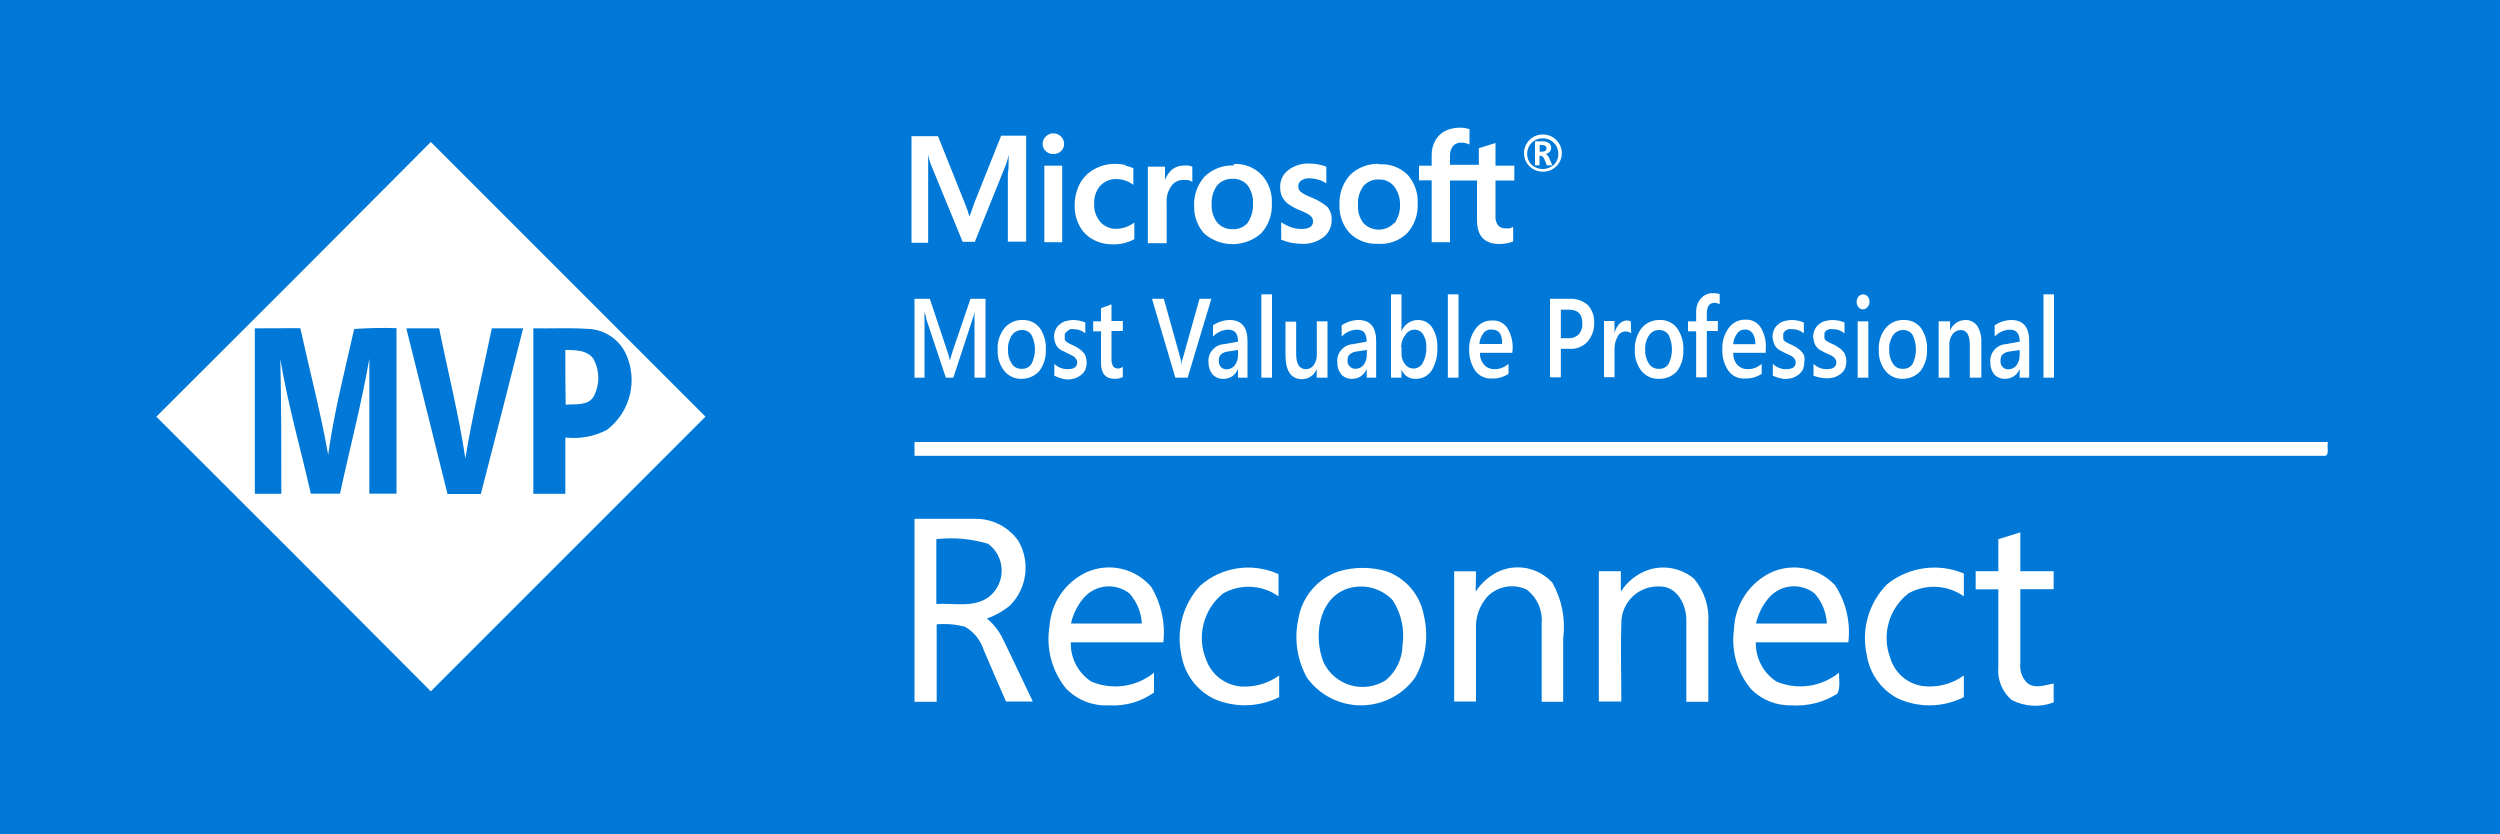
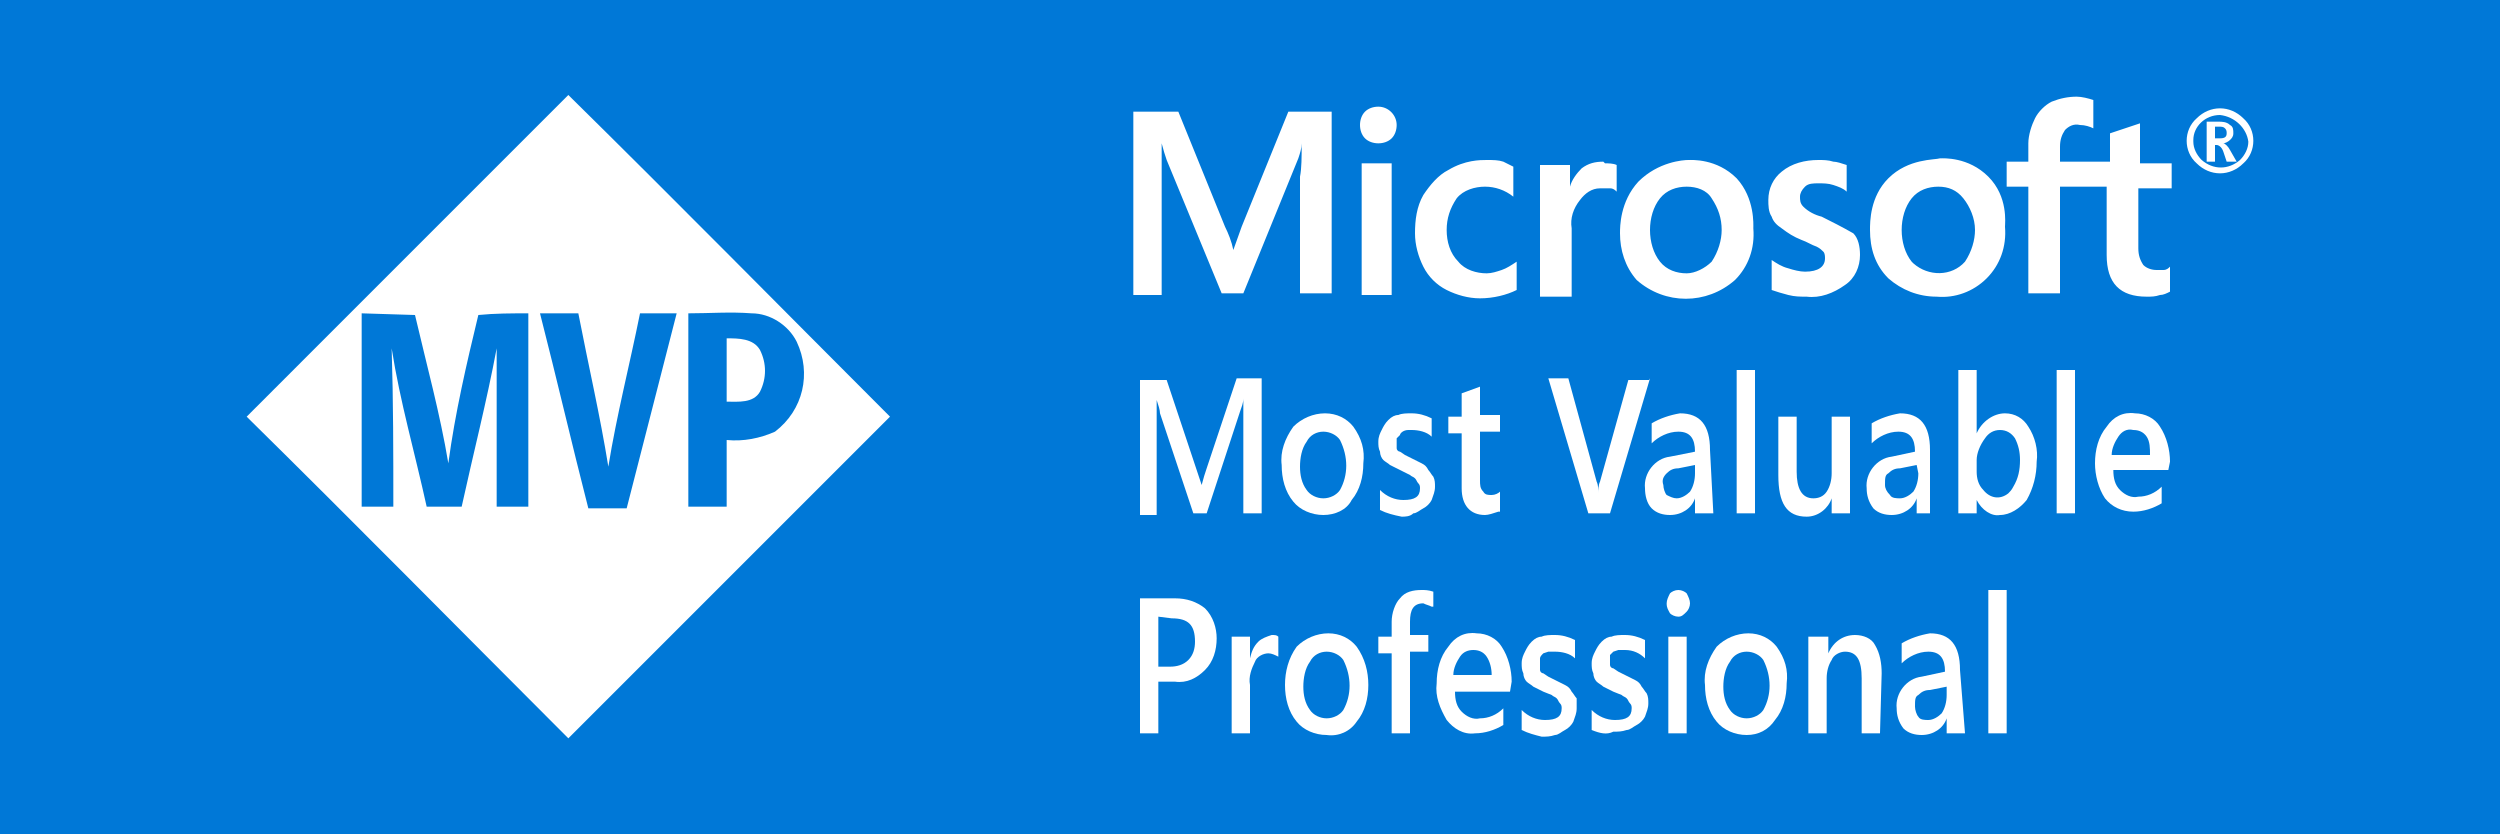
- <svg xmlns="http://www.w3.org/2000/svg" id="Layer_1" data-name="Layer 1" viewBox="0 0 150 50">
-   <defs>
-     <style>.cls-1{fill:#0078d7;}.cls-2{fill:#fff;}</style>
-   </defs>
-   <rect class="cls-1" x="-1.95" y="-0.52" width="153.9" height="51.05" />
-   <path class="cls-2" d="M9.38,25q8.25-8.22,16.47-16.48Q34.09,16.77,42.33,25L25.85,41.48Q17.63,33.22,9.38,25Zm5.91-5.3q0,5,0,9.93h1.59c0-2.7,0-5.4-.06-8.09.45,2.73,1.22,5.39,1.83,8.08h1.75c.58-2.7,1.29-5.38,1.76-8.1,0,2.7,0,5.4,0,8.1h1.63c0-3.31,0-6.62,0-9.93a23.93,23.93,0,0,0-2.54.05c-.56,2.5-1.21,5-1.56,7.55-.45-2.56-1.12-5.07-1.67-7.6Zm9.09,0q1.25,5,2.47,9.94c.68,0,1.35,0,2,0q1.29-5,2.54-9.94H29.51c-.54,2.6-1.16,5.18-1.59,7.81-.39-2.63-1.05-5.21-1.57-7.81Zm7.62,0v9.93h1.92V26.25a4.29,4.29,0,0,0,2.5-.46,3.76,3.76,0,0,0,1.1-4.63,2.62,2.62,0,0,0-2.32-1.43C34.14,19.66,33.07,19.72,32,19.7Z" />
-   <path class="cls-2" d="M33.92,21c.61,0,1.37,0,1.72.59a2.4,2.4,0,0,1,0,2.17c-.34.61-1.12.47-1.7.52C33.92,23.17,33.92,22.07,33.92,21Z" />
-   <path class="cls-2" d="M54.87,26.52h84.81c-.1.25.15.89-.27.83H54.87Z" />
-   <path class="cls-2" d="M54.87,31.13c1.21,0,2.41,0,3.62,0a3.11,3.11,0,0,1,2.63,1.35,3.22,3.22,0,0,1-.49,3.82,4.37,4.37,0,0,1-1.42.81,3.56,3.56,0,0,1,.95,1.2c.62,1.26,1.2,2.53,1.81,3.78H60.36C59.9,41.05,59.45,40,59,38.94a2.46,2.46,0,0,0-1.11-1.34,5.05,5.05,0,0,0-1.69-.14q0,2.32,0,4.65H54.87Zm1.31,1.22v3.89c1.06-.07,2.26.25,3.17-.44a2,2,0,0,0-.06-3.17A7.73,7.73,0,0,0,56.18,32.35Z" />
-   <path class="cls-2" d="M119.9,32.35l1.32-.41c0,.77,0,1.55,0,2.33h2v1.08h-2c0,1.49,0,3,0,4.47a1.39,1.39,0,0,0,.45,1.19c.47.32,1,.1,1.55,0,0,.38,0,.75,0,1.13A3.06,3.06,0,0,1,120.7,42a2.34,2.34,0,0,1-.8-2c0-1.55,0-3.09,0-4.64h-1.36V34.27h1.36Z" />
-   <path class="cls-2" d="M65.2,34.33a3.32,3.32,0,0,1,3.87.88,5.28,5.28,0,0,1,.73,3.33H64.25a2.71,2.71,0,0,0,1.22,2.35,3.68,3.68,0,0,0,3.77-.53c0,.4,0,.79,0,1.19a4.16,4.16,0,0,1-2.68.77,3.34,3.34,0,0,1-2.59-1,4.71,4.71,0,0,1-1-3.74A3.87,3.87,0,0,1,65.2,34.33Zm-.07,1.43a3.43,3.43,0,0,0-.87,1.65c1.41,0,2.83,0,4.25,0a2.92,2.92,0,0,0-.75-1.81A2,2,0,0,0,65.13,35.76Z" />
-   <path class="cls-2" d="M72,35.15a4.36,4.36,0,0,1,4.71-.7v1.33a3.1,3.1,0,0,0-3.33-.17,3.43,3.43,0,0,0-1,4,2.43,2.43,0,0,0,2.08,1.58,3.56,3.56,0,0,0,2.29-.66c0,.43,0,.87,0,1.3a4.63,4.63,0,0,1-3.87.12,3.56,3.56,0,0,1-2-2.68A4.65,4.65,0,0,1,72,35.15Z" />
-   <path class="cls-2" d="M80.33,34.28a5.06,5.06,0,0,1,2.86,0,3.45,3.45,0,0,1,2.24,2.64,5.13,5.13,0,0,1-.54,3.76,4,4,0,0,1-6.46,0,5,5,0,0,1-.53-3.53A3.62,3.62,0,0,1,80.33,34.28Zm.35,1.1c-1.62.7-1.85,2.88-1.27,4.35a2.59,2.59,0,0,0,3.74,1.08,2.76,2.76,0,0,0,1-2.11A3.86,3.86,0,0,0,83.55,36,2.62,2.62,0,0,0,80.68,35.38Z" />
-   <path class="cls-2" d="M88.54,35.5A3.35,3.35,0,0,1,90,34.25a2.81,2.81,0,0,1,3.14.71,5.35,5.35,0,0,1,.65,3.34c0,1.27,0,2.54,0,3.81H92.5c0-1.58,0-3.16,0-4.73a2.29,2.29,0,0,0-.89-2,2.06,2.06,0,0,0-2.38.43,2.71,2.71,0,0,0-.67,1.91c0,1.45,0,2.91,0,4.37H87.25c0-2.6,0-5.21,0-7.81.43,0,.87,0,1.31,0Z" />
-   <path class="cls-2" d="M98.88,34.2a2.88,2.88,0,0,1,2.77.53,3.74,3.74,0,0,1,.85,2.64c0,1.58,0,3.16,0,4.74h-1.32c0-1.64,0-3.28,0-4.92,0-.91-.55-2-1.58-2a2.19,2.19,0,0,0-2.32,2.16c-.05,1.58,0,3.16,0,4.74H95.93V34.27h1.32l0,1.23A3.18,3.18,0,0,1,98.88,34.2Z" />
-   <path class="cls-2" d="M106.32,34.32a3.37,3.37,0,0,1,3.78.79,5.14,5.14,0,0,1,.8,3.43h-5.55a2.74,2.74,0,0,0,1.23,2.35,3.68,3.68,0,0,0,3.76-.53c0,.41.09.89-.1,1.26a4.57,4.57,0,0,1-2.77.7,3.25,3.25,0,0,1-2.43-1,4.59,4.59,0,0,1-1-3.56A3.93,3.93,0,0,1,106.32,34.32Zm-.09,1.44a3.52,3.52,0,0,0-.87,1.65c1.42,0,2.83,0,4.25,0a2.91,2.91,0,0,0-.74-1.81A2,2,0,0,0,106.23,35.76Z" />
-   <path class="cls-2" d="M113.23,35.05a4.54,4.54,0,0,1,4.6-.64c0,.46,0,.91,0,1.37a3.12,3.12,0,0,0-3.32-.18,3.39,3.39,0,0,0-1.09,3.89,2.39,2.39,0,0,0,1.91,1.67,3.49,3.49,0,0,0,2.5-.63c0,.43,0,.87,0,1.3a4.58,4.58,0,0,1-4,.06A3.58,3.58,0,0,1,112,39.27,4.61,4.61,0,0,1,113.23,35.05Z" />
-   <path class="cls-2" d="M92.57,10.3a1.13,1.13,0,0,1-.8-.32,1.11,1.11,0,0,1,0-1.58,1.09,1.09,0,0,1,.8-.33,1.12,1.12,0,0,1,.81.33,1.11,1.11,0,0,1,0,1.58A1.15,1.15,0,0,1,92.57,10.3Zm0-2a.92.92,0,0,0-.94.93.9.9,0,0,0,.27.66,1,1,0,0,0,1.33,0,.9.9,0,0,0,.27-.66.92.92,0,0,0-.93-.93Zm.57,1.62h-.33l-.13-.33c-.07-.16-.15-.24-.23-.24h-.08v.57h-.27V8.48h.42a.69.69,0,0,1,.41.1.34.34,0,0,1,.14.28.37.37,0,0,1-.09.25.46.46,0,0,1-.26.13h0c.08,0,.16.1.24.26ZM92.38,8.7v.4h.15c.17,0,.26-.07.26-.2a.16.16,0,0,0-.07-.15.42.42,0,0,0-.22-.05Z" />
-   <path class="cls-2" d="M59.13,22.66h-.66V19.6c0-.25,0-.57,0-.92h0a2.09,2.09,0,0,1-.11.45L57.2,22.66h-.45l-1.17-3.51c0-.12-.07-.27-.11-.47h0c0,.18,0,.5,0,.92v3.06h-.6V17.93h.92l1.05,3.15a3.6,3.6,0,0,1,.15.54h0c.08-.24.13-.43.17-.56l1.07-3.13h.9v4.73Z" />
-   <path class="cls-2" d="M61.31,22.73a1.29,1.29,0,0,1-1.05-.47,1.87,1.87,0,0,1-.4-1.26,1.91,1.91,0,0,1,.42-1.33,1.36,1.36,0,0,1,1.1-.47,1.23,1.23,0,0,1,1,.47,2.07,2.07,0,0,1,.37,1.3,2,2,0,0,1-.39,1.29A1.43,1.43,0,0,1,61.31,22.73Zm0-2.93a.73.73,0,0,0-.6.32,1.45,1.45,0,0,0-.23.87,1.42,1.42,0,0,0,.23.84.67.67,0,0,0,.6.3.64.64,0,0,0,.58-.3,1.89,1.89,0,0,0,0-1.73A.64.64,0,0,0,61.33,19.8Z" />
-   <path class="cls-2" d="M63.26,22.54v-.71a1.1,1.1,0,0,0,.79.32c.39,0,.58-.13.58-.41a.27.27,0,0,0-.06-.19.45.45,0,0,0-.13-.15,1,1,0,0,0-.2-.11L64,21.17,63.65,21a.85.85,0,0,1-.22-.2.68.68,0,0,1-.13-.27,1.39,1.39,0,0,1-.06-.33,1,1,0,0,1,.1-.43.74.74,0,0,1,.26-.32.82.82,0,0,1,.37-.19,1.67,1.67,0,0,1,.44-.06,1.88,1.88,0,0,1,.71.15V20a1.06,1.06,0,0,0-.7-.25.85.85,0,0,0-.22,0L64,19.9a.36.36,0,0,0-.11.13.47.47,0,0,0,0,.17.48.48,0,0,0,0,.18.25.25,0,0,0,.11.14l.19.11.24.11a1.69,1.69,0,0,1,.32.19.83.83,0,0,1,.24.21.53.53,0,0,1,.15.26.91.91,0,0,1,.06.35,1.34,1.34,0,0,1-.09.46,1,1,0,0,1-.27.31,1.3,1.3,0,0,1-.37.19,1.74,1.74,0,0,1-.45.06A2.15,2.15,0,0,1,63.26,22.54Z" />
-   <path class="cls-2" d="M67.37,22.62a1,1,0,0,1-.49.11c-.54,0-.82-.32-.82-.94V19.88h-.47v-.6h.47v-.79l.63-.23v1h.68v.6h-.68v1.69a.78.78,0,0,0,.1.43.34.34,0,0,0,.3.13.39.39,0,0,0,.28-.11Z" />
-   <path class="cls-2" d="M72.68,17.93l-1.42,4.73h-.74l-1.4-4.73h.71l1,3.58a3,3,0,0,1,.07.4h0c0-.14,0-.27.07-.42l1-3.56Z" />
-   <path class="cls-2" d="M74.9,22.66h-.62v-.53h0a.91.91,0,0,1-.86.6.84.84,0,0,1-.66-.26,1.1,1.1,0,0,1-.25-.72,1,1,0,0,1,.92-1.1l.85-.15c0-.49-.19-.72-.58-.72a1.27,1.27,0,0,0-.92.42v-.68a1.82,1.82,0,0,1,1-.32c.71,0,1.07.42,1.07,1.26v2.2ZM74.28,21l-.6.09a.77.77,0,0,0-.42.17.49.49,0,0,0-.13.41.5.5,0,0,0,.13.36.48.48,0,0,0,.34.13.62.62,0,0,0,.49-.24,1,1,0,0,0,.19-.62Z" />
-   <path class="cls-2" d="M76.32,22.66h-.64v-5h.64Z" />
-   <path class="cls-2" d="M79.64,22.66H79v-.53h0a.92.92,0,0,1-.87.62c-.67,0-1-.49-1-1.45v-2h.64v1.93c0,.6.19.92.58.92a.55.55,0,0,0,.47-.24,1.07,1.07,0,0,0,.19-.66V19.28h.64v3.38Z" />
-   <path class="cls-2" d="M82.65,22.66H82v-.53h0a.91.91,0,0,1-.86.6.84.84,0,0,1-.66-.26,1.09,1.09,0,0,1-.24-.72,1,1,0,0,1,.92-1.1L82,20.5c0-.49-.19-.72-.58-.72a1.27,1.27,0,0,0-.92.42v-.68a1.82,1.82,0,0,1,1-.32c.71,0,1.07.42,1.07,1.26v2.2ZM82,21l-.6.09a.71.71,0,0,0-.41.17c-.1.07-.14.2-.14.41A.47.47,0,0,0,81,22a.44.44,0,0,0,.33.13.62.62,0,0,0,.49-.24,1,1,0,0,0,.19-.62V21Z" />
-   <path class="cls-2" d="M84.09,22.17h0l0,.49h-.63v-5h.63v2.22h0a1.06,1.06,0,0,1,1-.68,1,1,0,0,1,.84.45,2.12,2.12,0,0,1,.31,1.22,2.46,2.46,0,0,1-.34,1.36,1.1,1.1,0,0,1-.94.5A.86.86,0,0,1,84.09,22.17Zm0-1.35v.41a1,1,0,0,0,.21.62.63.63,0,0,0,1.07-.08,1.79,1.79,0,0,0,.21-.92,1.34,1.34,0,0,0-.19-.78.6.6,0,0,0-.51-.29.64.64,0,0,0-.54.29A1.17,1.17,0,0,0,84.07,20.82Z" />
-   <path class="cls-2" d="M87.51,22.66h-.64v-5h.64Z" />
-   <path class="cls-2" d="M90.74,21.17H88.8a1,1,0,0,0,.25.72.82.82,0,0,0,.64.26,1.23,1.23,0,0,0,.82-.32v.6a1.7,1.7,0,0,1-1,.28,1.14,1.14,0,0,1-1-.47A2.2,2.2,0,0,1,88.15,21a2,2,0,0,1,.39-1.28,1.16,1.16,0,0,1,1-.49,1,1,0,0,1,.9.45,2.23,2.23,0,0,1,.32,1.24Zm-.62-.54A1.06,1.06,0,0,0,90,20a.52.52,0,0,0-.45-.22A.55.55,0,0,0,89,20a1.23,1.23,0,0,0-.24.64h1.33Z" />
-   <path class="cls-2" d="M93.65,20.93v1.71H93V17.93h1.2a1.53,1.53,0,0,1,1.07.37,1.48,1.48,0,0,1,.38,1.07,1.64,1.64,0,0,1-.4,1.13,1.33,1.33,0,0,1-1.07.43Zm0-2.37v1.73h.43a.84.84,0,0,0,.64-.22.91.91,0,0,0,.22-.66c0-.56-.26-.83-.81-.83h-.48Z" />
-   <path class="cls-2" d="M97.87,20a.45.45,0,0,0-.34-.11.51.51,0,0,0-.47.3,1.53,1.53,0,0,0-.19.82v1.62h-.63V19.26h.63V20h0a1.18,1.18,0,0,1,.28-.56.67.67,0,0,1,.44-.21.48.48,0,0,1,.26.06Z" />
-   <path class="cls-2" d="M99.54,22.73a1.29,1.29,0,0,1-1.05-.47,1.92,1.92,0,0,1-.4-1.26,2,2,0,0,1,.42-1.33,1.37,1.37,0,0,1,1.1-.47,1.23,1.23,0,0,1,1,.47A2.07,2.07,0,0,1,101,21a2,2,0,0,1-.39,1.29A1.43,1.43,0,0,1,99.54,22.73Zm0-2.93a.73.73,0,0,0-.6.32,1.45,1.45,0,0,0-.23.87,1.42,1.42,0,0,0,.23.84.67.67,0,0,0,.6.3.64.64,0,0,0,.58-.3,2,2,0,0,0,0-1.73A.67.67,0,0,0,99.58,19.8Z" />
-   <path class="cls-2" d="M103.18,18.26a.62.62,0,0,0-.3-.09c-.32,0-.47.21-.47.64v.45h.66v.6h-.66v2.78h-.64V19.88h-.49v-.6h.49v-.55a1.17,1.17,0,0,1,.3-.84.92.92,0,0,1,.73-.3,1.3,1.3,0,0,1,.38.05Z" />
-   <path class="cls-2" d="M105.94,21.17H104a1,1,0,0,0,.24.72.84.84,0,0,0,.64.26,1.23,1.23,0,0,0,.82-.32v.6a1.7,1.7,0,0,1-1,.28,1.11,1.11,0,0,1-1-.47,2.13,2.13,0,0,1-.36-1.29,2,2,0,0,1,.39-1.28,1.18,1.18,0,0,1,1-.49,1,1,0,0,1,.9.45,2.15,2.15,0,0,1,.32,1.24Zm-.62-.54a1.06,1.06,0,0,0-.17-.64.52.52,0,0,0-.45-.22.55.55,0,0,0-.47.24,1.23,1.23,0,0,0-.24.64h1.33Z" />
-   <path class="cls-2" d="M106.37,22.54v-.71a1.1,1.1,0,0,0,.79.32c.39,0,.58-.13.58-.41a.27.27,0,0,0-.06-.19.45.45,0,0,0-.13-.15,1,1,0,0,0-.2-.11l-.27-.12-.32-.17a.85.85,0,0,1-.22-.2.68.68,0,0,1-.13-.27,1.39,1.39,0,0,1-.06-.33,1,1,0,0,1,.1-.43.74.74,0,0,1,.26-.32.82.82,0,0,1,.37-.19,1.67,1.67,0,0,1,.44-.06,1.88,1.88,0,0,1,.71.15V20a1.06,1.06,0,0,0-.7-.25.85.85,0,0,0-.22,0l-.17.08A.5.5,0,0,0,107,20a.47.47,0,0,0,0,.17.48.48,0,0,0,0,.18.25.25,0,0,0,.11.14l.19.11.24.11a1.69,1.69,0,0,1,.32.19.83.83,0,0,1,.24.21.63.63,0,0,1,.16.26,1.18,1.18,0,0,1,0,.35,1.34,1.34,0,0,1-.09.46,1,1,0,0,1-.27.31,1.3,1.3,0,0,1-.37.19,1.74,1.74,0,0,1-.45.06A2.15,2.15,0,0,1,106.37,22.54Z" />
-   <path class="cls-2" d="M108.81,22.54v-.71a1.1,1.1,0,0,0,.79.32c.39,0,.58-.13.58-.41a.27.27,0,0,0-.06-.19.45.45,0,0,0-.13-.15,1,1,0,0,0-.2-.11l-.27-.12L109.2,21a.85.85,0,0,1-.22-.2.68.68,0,0,1-.13-.27,1.39,1.39,0,0,1-.06-.33,1,1,0,0,1,.1-.43.74.74,0,0,1,.26-.32.82.82,0,0,1,.37-.19,1.67,1.67,0,0,1,.44-.06,1.88,1.88,0,0,1,.71.15V20a1.06,1.06,0,0,0-.7-.25.85.85,0,0,0-.22,0l-.17.08a.5.5,0,0,0-.11.13.47.47,0,0,0,0,.17.48.48,0,0,0,0,.18.25.25,0,0,0,.11.14l.19.11.24.11a1.69,1.69,0,0,1,.32.19.83.83,0,0,1,.24.21.53.53,0,0,1,.15.26.91.91,0,0,1,.06.35,1.34,1.34,0,0,1-.09.46,1,1,0,0,1-.27.31,1.3,1.3,0,0,1-.37.19,1.74,1.74,0,0,1-.45.06A2.33,2.33,0,0,1,108.81,22.54Z" />
-   <path class="cls-2" d="M111.78,18.56a.3.3,0,0,1-.27-.13.44.44,0,0,1-.11-.32.52.52,0,0,1,.11-.32.43.43,0,0,1,.27-.13.35.35,0,0,1,.28.13.48.48,0,0,1,.11.32.42.42,0,0,1-.11.3A.34.34,0,0,1,111.78,18.56Zm.32,4.1h-.64V19.28h.64Z" />
-   <path class="cls-2" d="M114.18,22.73a1.29,1.29,0,0,1-1.05-.47,1.87,1.87,0,0,1-.4-1.26,1.91,1.91,0,0,1,.42-1.33,1.36,1.36,0,0,1,1.1-.47,1.23,1.23,0,0,1,1,.47,2.07,2.07,0,0,1,.37,1.3,2,2,0,0,1-.39,1.29A1.43,1.43,0,0,1,114.18,22.73Zm0-2.93a.73.73,0,0,0-.6.32,1.45,1.45,0,0,0-.23.87,1.42,1.42,0,0,0,.23.84.67.67,0,0,0,.6.3.64.64,0,0,0,.58-.3,2,2,0,0,0,0-1.73A.67.67,0,0,0,114.22,19.8Z" />
-   <path class="cls-2" d="M118.83,22.66h-.64V20.74c0-.64-.18-.94-.56-.94a.63.63,0,0,0-.49.27,1,1,0,0,0-.18.65v1.94h-.64V19.28H117v.56h0a1,1,0,0,1,.92-.64.84.84,0,0,1,.72.36,1.77,1.77,0,0,1,.24,1v2.07Z" />
-   <path class="cls-2" d="M121.8,22.66h-.62v-.53h0a.91.91,0,0,1-.86.6.85.85,0,0,1-.66-.26,1.09,1.09,0,0,1-.24-.72,1,1,0,0,1,.92-1.1l.84-.15c0-.49-.19-.72-.58-.72a1.27,1.27,0,0,0-.92.42v-.68a1.82,1.82,0,0,1,1-.32c.71,0,1.07.42,1.07,1.26v2.2ZM121.18,21l-.6.09a.71.71,0,0,0-.41.17c-.1.07-.14.2-.14.41a.47.47,0,0,0,.14.36.44.44,0,0,0,.33.13.62.62,0,0,0,.49-.24,1,1,0,0,0,.19-.62V21Z" />
-   <path class="cls-2" d="M123.24,22.66h-.63v-5h.63Z" />
-   <path class="cls-2" d="M58.47,12.15l-.3.85h0a6.52,6.52,0,0,0-.29-.83l-1.6-4H54.69v6.4h1v-4c0-.25,0-.53,0-.88,0-.17,0-.3,0-.4h0a4.29,4.29,0,0,0,.15.55l1.92,4.67h.73l1.9-4.72a4.37,4.37,0,0,0,.13-.5h0c0,.47,0,.89-.05,1.15v4.06h1.1V8.14h-1.5Zm4.19-2.21h1.07v4.59H62.66ZM63.2,8a.62.62,0,0,0-.45.19.55.55,0,0,0-.19.44.56.56,0,0,0,.19.44.6.6,0,0,0,.45.17.65.65,0,0,0,.46-.17.6.6,0,0,0,.19-.44A.65.65,0,0,0,63.2,8m4.35,1.9a3.16,3.16,0,0,0-.6-.07,2.55,2.55,0,0,0-1.31.33,2.14,2.14,0,0,0-.86.88,2.81,2.81,0,0,0-.3,1.33,2.48,2.48,0,0,0,.29,1.18,1.94,1.94,0,0,0,.81.82,2.4,2.4,0,0,0,1.18.29,2.55,2.55,0,0,0,1.3-.31h0v-1l0,0a1.88,1.88,0,0,1-.52.28,1.82,1.82,0,0,1-.51.1,1.27,1.27,0,0,1-1-.4,1.54,1.54,0,0,1-.38-1.09A1.57,1.57,0,0,1,66,11.16a1.32,1.32,0,0,1,1-.42,1.78,1.78,0,0,1,1,.35l0,0v-1h0a2.82,2.82,0,0,0-.51-.16m3.55,0a1.17,1.17,0,0,0-.73.25,1.64,1.64,0,0,0-.41.62h0v-.8H68.87v4.59H70V12.18a1.52,1.52,0,0,1,.27-1,.82.82,0,0,1,.69-.38c.1,0,.2,0,.32,0a1.12,1.12,0,0,1,.26.11l0,0V10h0a.86.86,0,0,0-.41-.07m2.93,0a2.37,2.37,0,0,0-1.78.66,2.48,2.48,0,0,0-.63,1.81A2.36,2.36,0,0,0,72.24,14a2.59,2.59,0,0,0,3.43,0,2.46,2.46,0,0,0,.64-1.78,2.37,2.37,0,0,0-.61-1.73A2.17,2.17,0,0,0,74,9.84m.86,3.53a1.1,1.1,0,0,1-.9.38,1.16,1.16,0,0,1-.93-.4,1.66,1.66,0,0,1-.33-1.1,1.79,1.79,0,0,1,.33-1.13,1.16,1.16,0,0,1,.92-.39,1.11,1.11,0,0,1,.9.38,1.72,1.72,0,0,1,.33,1.12,1.93,1.93,0,0,1-.32,1.14m3.82-1.53a2.25,2.25,0,0,1-.65-.34.42.42,0,0,1-.13-.34.37.37,0,0,1,.18-.33.73.73,0,0,1,.47-.13,2.09,2.09,0,0,1,.55.08,1.43,1.43,0,0,1,.48.23l0,0V10h0a3,3,0,0,0-.49-.14,3.74,3.74,0,0,0-.53-.05,2,2,0,0,0-1.27.4,1.22,1.22,0,0,0-.48,1,1.34,1.34,0,0,0,.1.56,1.37,1.37,0,0,0,.33.43,3,3,0,0,0,.67.38,5.48,5.48,0,0,1,.55.25,1.14,1.14,0,0,1,.25.2.5.5,0,0,1,.07.26c0,.3-.24.45-.71.45a1.92,1.92,0,0,1-.59-.1,2.69,2.69,0,0,1-.61-.31l0,0v1.05h0a3.52,3.52,0,0,0,.57.18,3.9,3.9,0,0,0,.63.07,2,2,0,0,0,1.33-.39,1.28,1.28,0,0,0,.5-1.05,1.15,1.15,0,0,0-.26-.78,3.44,3.44,0,0,0-1-.58m4.07-2A2.38,2.38,0,0,0,81,10.5a2.52,2.52,0,0,0-.63,1.81A2.33,2.33,0,0,0,81,14a2.24,2.24,0,0,0,1.68.63A2.28,2.28,0,0,0,84.42,14a2.46,2.46,0,0,0,.64-1.78,2.41,2.41,0,0,0-.6-1.73,2.19,2.19,0,0,0-1.68-.63m.86,3.53a1.27,1.27,0,0,1-1.83,0,1.61,1.61,0,0,1-.33-1.1,1.73,1.73,0,0,1,.33-1.13,1.14,1.14,0,0,1,.92-.39,1.1,1.1,0,0,1,.89.38A1.72,1.72,0,0,1,84,12.23a1.86,1.86,0,0,1-.31,1.14m7.17-2.54V9.94H89.73V8.58h0l-1,.31h0v1H87V9.36a.93.93,0,0,1,.18-.6.63.63,0,0,1,.51-.2,1.11,1.11,0,0,1,.48.11l0,0V7.75h0a1.92,1.92,0,0,0-.61-.09,2,2,0,0,0-.86.2,1.4,1.4,0,0,0-.59.59,1.7,1.7,0,0,0-.21.85v.64h-.76v.88h.76v3.71H87v-3.7h1.62v2.36c0,1,.46,1.45,1.37,1.45a2.4,2.4,0,0,0,.46-.05,1.81,1.81,0,0,0,.34-.1h0v-.89l0,0a.45.45,0,0,1-.22.1.64.64,0,0,1-.22,0,.56.56,0,0,1-.47-.18.86.86,0,0,1-.15-.58V10.83Z" />
+ <svg xmlns="http://www.w3.org/2000/svg" version="1.1" id="Layer_1" x="0px" y="0px" viewBox="0 0 150 50" style="enable-background:new 0 0 150 50;" xml:space="preserve">
+   <style type="text/css">
+ 	.st0{fill:#0078D7;}
+ 	.st1{fill:#FFFFFF;}
+ </style>
+   <rect x="-2" y="-0.5" class="st0" width="153.9" height="51" />
+   <g>
+     <g>
+       <path class="st1" d="M14.8,25c6.4-6.4,12.9-12.9,19.3-19.3C40.6,12.1,47,18.6,53.4,25L34.1,44.3C27.7,37.9,21.3,31.4,14.8,25z     M21.7,18.8c0,3.9,0,7.8,0,11.6h1.9c0-3.2,0-6.3-0.1-9.5c0.5,3.2,1.4,6.3,2.1,9.5h2.1c0.7-3.2,1.5-6.3,2.1-9.5c0,3.2,0,6.3,0,9.5    h1.9c0-3.9,0-7.8,0-11.6c-1,0-2,0-3,0.1c-0.7,2.9-1.4,5.9-1.8,8.9c-0.5-3-1.3-5.9-2-8.9L21.7,18.8z M32.4,18.8    c1,3.9,1.9,7.8,2.9,11.7c0.8,0,1.6,0,2.3,0c1-3.9,2-7.8,3-11.7h-2.2c-0.6,3-1.4,6.1-1.9,9.2c-0.5-3.1-1.2-6.1-1.8-9.2H32.4z     M41.3,18.8v11.6h2.3v-4c1,0.1,2-0.1,2.9-0.5c1.7-1.3,2.2-3.5,1.3-5.4c-0.5-1-1.6-1.7-2.7-1.7C43.8,18.7,42.6,18.8,41.3,18.8z" />
+       <path class="st1" d="M43.6,20.3c0.7,0,1.6,0,2,0.7c0.4,0.8,0.4,1.7,0,2.5c-0.4,0.7-1.3,0.6-2,0.6C43.6,22.9,43.6,21.6,43.6,20.3z" />
+     </g>
+     <g>
+       <g>
+         <path class="st1" d="M75.7,30.8h-1.1v-5.3c0-0.4,0-1,0-1.6l0,0c0,0.3-0.1,0.5-0.2,0.8l-2,6.1h-0.8l-2-6c0-0.2-0.1-0.5-0.2-0.8     l0,0c0,0.3,0,0.9,0,1.6v5.3h-1v-8.1h1.6l1.8,5.4c0.1,0.3,0.2,0.6,0.3,0.9l0,0c0.1-0.4,0.2-0.7,0.3-1l1.8-5.4h1.5V30.8z" />
+         <path class="st1" d="M79.4,30.9c-0.7,0-1.4-0.3-1.8-0.8c-0.5-0.6-0.7-1.4-0.7-2.2c-0.1-0.8,0.2-1.6,0.7-2.3     c0.5-0.5,1.2-0.8,1.9-0.8c0.7,0,1.3,0.3,1.7,0.8c0.5,0.7,0.7,1.4,0.6,2.2c0,0.8-0.2,1.6-0.7,2.2C80.8,30.6,80.1,30.9,79.4,30.9z      M79.4,25.9c-0.4,0-0.8,0.2-1,0.6c-0.3,0.4-0.4,1-0.4,1.5c0,0.5,0.1,1,0.4,1.4c0.2,0.3,0.6,0.5,1,0.5c0.4,0,0.8-0.2,1-0.5     c0.5-0.9,0.5-2,0-3C80.2,26.1,79.8,25.9,79.4,25.9L79.4,25.9z" />
+         <path class="st1" d="M82.8,30.6v-1.2c0.4,0.4,0.9,0.6,1.4,0.6c0.7,0,1-0.2,1-0.7c0-0.1,0-0.2-0.1-0.3c-0.1-0.1-0.1-0.2-0.2-0.3     c-0.1-0.1-0.2-0.1-0.3-0.2L84,28.2l-0.6-0.3c-0.1-0.1-0.3-0.2-0.4-0.3c-0.1-0.1-0.2-0.3-0.2-0.5c-0.1-0.2-0.1-0.4-0.1-0.6     c0-0.3,0.1-0.5,0.2-0.7c0.1-0.2,0.2-0.4,0.4-0.6c0.2-0.2,0.4-0.3,0.6-0.3c0.2-0.1,0.5-0.1,0.8-0.1c0.4,0,0.8,0.1,1.2,0.3v1.1     c-0.3-0.3-0.8-0.4-1.2-0.4c-0.1,0-0.1,0-0.2,0c-0.3,0-0.5,0.2-0.5,0.3c-0.1,0.1-0.1,0.1-0.2,0.2c0,0.1,0,0.2,0,0.3     c0,0.1,0,0.2,0,0.3c0,0.1,0.1,0.2,0.2,0.2l0.3,0.2l0.4,0.2c0.2,0.1,0.4,0.2,0.6,0.3c0.2,0.1,0.3,0.2,0.4,0.4     c0.1,0.1,0.2,0.3,0.3,0.4c0.1,0.2,0.1,0.4,0.1,0.6c0,0.3-0.1,0.5-0.2,0.8c-0.1,0.2-0.3,0.4-0.5,0.5c-0.2,0.1-0.4,0.3-0.6,0.3     C84.6,31,84.3,31,84.1,31C83.6,30.9,83.2,30.8,82.8,30.6z" />
+         <path class="st1" d="M89.9,30.7c-0.3,0.1-0.6,0.2-0.8,0.2c-0.9,0-1.4-0.6-1.4-1.6V26h-0.8v-1h0.8v-1.4l1.1-0.4v1.7h1.2v1h-1.2     v2.9c0,0.3,0,0.5,0.2,0.7c0.1,0.2,0.3,0.2,0.5,0.2c0.2,0,0.4-0.1,0.5-0.2V30.7z" />
+         <path class="st1" d="M99,22.7l-2.4,8.1h-1.3l-2.4-8.1h1.2l1.7,6.2c0.1,0.2,0.1,0.5,0.1,0.7l0,0c0-0.2,0-0.5,0.1-0.7l1.7-6.1H99z" />
+         <path class="st1" d="M102.8,30.8h-1.1v-0.9l0,0c-0.2,0.6-0.8,1-1.5,1c-0.4,0-0.8-0.1-1.1-0.4c-0.3-0.3-0.4-0.8-0.4-1.2     c-0.1-0.9,0.6-1.8,1.5-1.9c0,0,0,0,0,0l1.5-0.3c0-0.8-0.3-1.2-1-1.2c-0.6,0-1.2,0.3-1.6,0.7v-1.2c0.5-0.3,1.1-0.5,1.7-0.6     c1.2,0,1.8,0.7,1.8,2.2L102.8,30.8L102.8,30.8z M101.7,27.9l-1,0.2c-0.3,0-0.5,0.1-0.7,0.3c-0.2,0.2-0.3,0.4-0.2,0.7     c0,0.2,0.1,0.5,0.2,0.6c0.2,0.1,0.4,0.2,0.6,0.2c0.3,0,0.6-0.2,0.8-0.4c0.2-0.3,0.3-0.7,0.3-1.1V27.9z" />
+         <path class="st1" d="M105.3,30.8h-1.1v-8.6h1.1V30.8z" />
+         <path class="st1" d="M111,30.8h-1.1v-0.9l0,0c-0.2,0.6-0.8,1.1-1.5,1.1c-1.2,0-1.7-0.8-1.7-2.5V25h1.1v3.3c0,1,0.3,1.6,1,1.6     c0.3,0,0.6-0.1,0.8-0.4c0.2-0.3,0.3-0.7,0.3-1.1V25h1.1L111,30.8L111,30.8z" />
+         <path class="st1" d="M116.2,30.8H115v-0.9l0,0c-0.2,0.6-0.8,1-1.5,1c-0.4,0-0.8-0.1-1.1-0.4c-0.3-0.4-0.4-0.8-0.4-1.2     c-0.1-0.9,0.6-1.8,1.5-1.9c0,0,0,0,0,0l1.4-0.3c0-0.8-0.3-1.2-1-1.2c-0.6,0-1.2,0.3-1.6,0.7v-1.2c0.5-0.3,1.1-0.5,1.7-0.6     c1.2,0,1.8,0.7,1.8,2.2v3.8L116.2,30.8z M115,27.9l-1,0.2c-0.3,0-0.5,0.1-0.7,0.3c-0.2,0.1-0.2,0.3-0.2,0.7     c0,0.2,0.1,0.4,0.3,0.6c0.1,0.2,0.4,0.2,0.6,0.2c0.3,0,0.6-0.2,0.8-0.4c0.2-0.3,0.3-0.7,0.3-1.1L115,27.9L115,27.9z" />
+         <path class="st1" d="M118.6,30L118.6,30v0.8h-1.1v-8.6h1.1V26l0,0c0.3-0.7,1-1.2,1.7-1.2c0.6,0,1.1,0.3,1.4,0.8     c0.4,0.6,0.6,1.4,0.5,2.1c0,0.8-0.2,1.6-0.6,2.3c-0.4,0.5-1,0.9-1.6,0.9C119.5,31,118.9,30.6,118.6,30z M118.6,27.6v0.7     c0,0.4,0.1,0.8,0.4,1.1c0.4,0.5,1,0.6,1.5,0.2c0.1-0.1,0.2-0.2,0.3-0.4c0.3-0.5,0.4-1,0.4-1.6c0-0.5-0.1-0.9-0.3-1.3     c-0.2-0.3-0.5-0.5-0.9-0.5c-0.4,0-0.7,0.2-0.9,0.5C118.8,26.7,118.6,27.2,118.6,27.6L118.6,27.6z" />
+         <path class="st1" d="M124.5,30.8h-1.1v-8.6h1.1V30.8z" />
+         <path class="st1" d="M130.1,28.2h-3.3c0,0.5,0.1,0.9,0.4,1.2c0.3,0.3,0.7,0.5,1.1,0.4c0.5,0,1-0.2,1.4-0.6v1     c-0.5,0.3-1.1,0.5-1.7,0.5c-0.7,0-1.3-0.3-1.7-0.8c-0.4-0.6-0.6-1.4-0.6-2.1c0-0.8,0.2-1.6,0.7-2.2c0.4-0.6,1-0.9,1.7-0.8     c0.6,0,1.2,0.3,1.5,0.8c0.4,0.6,0.6,1.4,0.6,2.1L130.1,28.2z M129,27.3c0-0.4,0-0.8-0.2-1.1c-0.2-0.3-0.5-0.4-0.8-0.4     c-0.4-0.1-0.7,0.1-0.9,0.4c-0.2,0.3-0.4,0.7-0.4,1.1L129,27.3L129,27.3z" />
+       </g>
+       <g>
+         <path class="st1" d="M69.5,41V44h-1.1v-8.1h2.1c0.7,0,1.3,0.2,1.8,0.6c0.5,0.5,0.7,1.2,0.7,1.8c0,0.7-0.2,1.4-0.7,1.9     c-0.5,0.5-1.1,0.8-1.8,0.7H69.5z M69.5,37v3h0.7c0.4,0,0.8-0.1,1.1-0.4c0.3-0.3,0.4-0.7,0.4-1.1c0-1-0.4-1.4-1.4-1.4L69.5,37     L69.5,37z" />
+         <path class="st1" d="M76.7,39.4c-0.2-0.1-0.4-0.2-0.6-0.2c-0.3,0-0.7,0.2-0.8,0.5c-0.2,0.4-0.4,0.9-0.3,1.4V44h-1.1v-5.8H75v1.3     l0,0c0.1-0.4,0.2-0.7,0.5-1c0.2-0.2,0.5-0.3,0.8-0.4c0.2,0,0.3,0,0.4,0.1L76.7,39.4z" />
+         <path class="st1" d="M79.6,44.1c-0.7,0-1.4-0.3-1.8-0.8c-0.5-0.6-0.7-1.4-0.7-2.2c0-0.8,0.2-1.6,0.7-2.3c0.5-0.5,1.2-0.8,1.9-0.8     c0.7,0,1.3,0.3,1.7,0.8c0.5,0.7,0.7,1.5,0.7,2.3c0,0.8-0.2,1.6-0.7,2.2C81,43.9,80.3,44.2,79.6,44.1z M79.6,39.1     c-0.4,0-0.8,0.2-1,0.6c-0.3,0.4-0.4,1-0.4,1.5c0,0.5,0.1,1,0.4,1.4c0.2,0.3,0.6,0.5,1,0.5c0.4,0,0.8-0.2,1-0.5c0.5-0.9,0.5-2,0-3     C80.4,39.3,80,39.1,79.6,39.1L79.6,39.1z" />
+         <path class="st1" d="M85.9,36.4c-0.2-0.1-0.3-0.1-0.5-0.2c-0.6,0-0.8,0.4-0.8,1.1v0.8h1.1v1h-1.1V44h-1.1v-4.8h-0.8v-1h0.8v-0.9     c0-0.5,0.2-1.1,0.5-1.4c0.3-0.4,0.8-0.5,1.3-0.5c0.2,0,0.4,0,0.7,0.1V36.4z" />
+         <path class="st1" d="M90.6,41.5h-3.3c0,0.5,0.1,0.9,0.4,1.2c0.3,0.3,0.7,0.5,1.1,0.4c0.5,0,1-0.2,1.4-0.6v1     c-0.5,0.3-1.1,0.5-1.7,0.5c-0.7,0.1-1.3-0.3-1.7-0.8c-0.4-0.7-0.7-1.4-0.6-2.2c0-0.8,0.2-1.6,0.7-2.2c0.4-0.6,1-0.9,1.7-0.8     c0.6,0,1.2,0.3,1.5,0.8c0.4,0.6,0.6,1.4,0.6,2.1L90.6,41.5z M89.5,40.5c0-0.4-0.1-0.8-0.3-1.1c-0.2-0.3-0.5-0.4-0.8-0.4     c-0.3,0-0.6,0.1-0.8,0.4c-0.2,0.3-0.4,0.7-0.4,1.1L89.5,40.5L89.5,40.5z" />
+         <path class="st1" d="M91.3,43.8v-1.2c0.4,0.4,0.9,0.6,1.4,0.6c0.7,0,1-0.2,1-0.7c0-0.1,0-0.2-0.1-0.3c-0.1-0.1-0.1-0.2-0.2-0.3     c-0.1-0.1-0.2-0.1-0.3-0.2l-0.5-0.2L92,41.2c-0.1-0.1-0.3-0.2-0.4-0.3c-0.1-0.1-0.2-0.3-0.2-0.5c-0.1-0.2-0.1-0.4-0.1-0.6     c0-0.3,0.1-0.5,0.2-0.7c0.1-0.2,0.2-0.4,0.4-0.6c0.2-0.2,0.4-0.3,0.6-0.3c0.2-0.1,0.5-0.1,0.8-0.1c0.4,0,0.8,0.1,1.2,0.3v1.1     c-0.3-0.3-0.8-0.4-1.2-0.4c-0.1,0-0.3,0-0.4,0l-0.3,0.1c-0.1,0.1-0.2,0.2-0.2,0.3c0,0.1,0,0.1,0,0.2c0,0.1,0,0.2,0,0.3     c0,0.1,0,0.1,0,0.2c0,0.1,0.1,0.2,0.2,0.2l0.3,0.2l0.4,0.2c0.2,0.1,0.4,0.2,0.6,0.3c0.2,0.1,0.3,0.2,0.4,0.4     c0.1,0.1,0.2,0.3,0.3,0.4c0,0.2,0,0.4,0,0.6c0,0.3-0.1,0.5-0.2,0.8c-0.1,0.2-0.3,0.4-0.5,0.5c-0.2,0.1-0.4,0.3-0.6,0.3     c-0.3,0.1-0.5,0.1-0.8,0.1C92.1,44.1,91.7,44,91.3,43.8z" />
+         <path class="st1" d="M95.5,43.8v-1.2c0.4,0.4,0.9,0.6,1.4,0.6c0.7,0,1-0.2,1-0.7c0-0.1,0-0.2-0.1-0.3c-0.1-0.1-0.1-0.2-0.2-0.3     c-0.1-0.1-0.2-0.1-0.3-0.2l-0.5-0.2l-0.6-0.3c-0.1-0.1-0.3-0.2-0.4-0.3c-0.1-0.1-0.2-0.3-0.2-0.5c-0.1-0.2-0.1-0.4-0.1-0.6     c0-0.3,0.1-0.5,0.2-0.7c0.1-0.2,0.2-0.4,0.4-0.6c0.2-0.2,0.4-0.3,0.6-0.3c0.2-0.1,0.5-0.1,0.8-0.1c0.4,0,0.8,0.1,1.2,0.3v1.1     C98.4,39.2,98,39,97.5,39c-0.1,0-0.3,0-0.4,0l-0.3,0.1c-0.1,0.1-0.1,0.1-0.2,0.2c0,0,0,0.1,0,0.1c0,0.2,0,0.3,0,0.3     c0,0,0,0.1,0,0.2c0,0.1,0.1,0.2,0.2,0.2l0.3,0.2l0.4,0.2c0.2,0.1,0.4,0.2,0.6,0.3c0.2,0.1,0.3,0.2,0.4,0.4     c0.1,0.1,0.2,0.3,0.3,0.4c0.1,0.2,0.1,0.4,0.1,0.6c0,0.3-0.1,0.5-0.2,0.8c-0.1,0.2-0.3,0.4-0.5,0.5c-0.2,0.1-0.4,0.3-0.6,0.3     c-0.3,0.1-0.5,0.1-0.8,0.1C96.4,44.1,96,44,95.5,43.8z" />
+         <path class="st1" d="M100.7,37c-0.2,0-0.4-0.1-0.5-0.2c-0.1-0.2-0.2-0.3-0.2-0.6c0-0.2,0.1-0.4,0.2-0.6c0.1-0.1,0.3-0.2,0.5-0.2     c0.2,0,0.4,0.1,0.5,0.2c0.1,0.2,0.2,0.4,0.2,0.6c0,0.2-0.1,0.4-0.2,0.5C101,36.9,100.9,37,100.7,37z M101.2,44h-1.1v-5.8h1.1V44z     " />
+         <path class="st1" d="M104.8,44.1c-0.7,0-1.4-0.3-1.8-0.8c-0.5-0.6-0.7-1.4-0.7-2.2c-0.1-0.8,0.2-1.6,0.7-2.3     c0.5-0.5,1.2-0.8,1.9-0.8c0.7,0,1.3,0.3,1.7,0.8c0.5,0.7,0.7,1.4,0.6,2.2c0,0.8-0.2,1.6-0.7,2.2     C106.1,43.8,105.5,44.1,104.8,44.1z M104.8,39.1c-0.4,0-0.8,0.2-1,0.6c-0.3,0.4-0.4,1-0.4,1.5c0,0.5,0.1,1,0.4,1.4     c0.2,0.3,0.6,0.5,1,0.5c0.4,0,0.8-0.2,1-0.5c0.5-0.9,0.5-2,0-3C105.6,39.3,105.2,39.1,104.8,39.1L104.8,39.1z" />
+         <path class="st1" d="M112.8,44h-1.1v-3.3c0-1.1-0.3-1.6-1-1.6c-0.3,0-0.7,0.2-0.8,0.5c-0.2,0.3-0.3,0.7-0.3,1.1V44h-1.1v-5.8h1.2     v1l0,0c0.3-0.7,0.9-1.1,1.6-1.1c0.5,0,1,0.2,1.2,0.6c0.3,0.5,0.4,1.1,0.4,1.7L112.8,44L112.8,44z" />
+         <path class="st1" d="M117.9,44h-1.1v-0.9l0,0c-0.2,0.6-0.8,1-1.5,1c-0.4,0-0.8-0.1-1.1-0.4c-0.3-0.4-0.4-0.8-0.4-1.2     c-0.1-0.9,0.6-1.8,1.5-1.9c0,0,0,0,0,0l1.4-0.3c0-0.8-0.3-1.2-1-1.2c-0.6,0-1.2,0.3-1.6,0.7v-1.2c0.5-0.3,1.1-0.5,1.7-0.6     c1.2,0,1.8,0.7,1.8,2.2L117.9,44L117.9,44z M116.8,41.2l-1,0.2c-0.3,0-0.5,0.1-0.7,0.3c-0.2,0.1-0.2,0.3-0.2,0.7     c0,0.2,0.1,0.5,0.2,0.6c0.1,0.2,0.4,0.2,0.6,0.2c0.3,0,0.6-0.2,0.8-0.4c0.2-0.3,0.3-0.7,0.3-1.1V41.2z" />
+         <path class="st1" d="M120.4,44h-1.1v-8.6h1.1V44z" />
+       </g>
+       <g>
+         <path class="st1" d="M133.2,10.4c-0.5,0-1-0.2-1.4-0.6c-0.8-0.7-0.8-2,0-2.7c0,0,0,0,0,0c0.4-0.4,0.9-0.6,1.4-0.6     c0.5,0,1,0.2,1.4,0.6c0.8,0.7,0.8,2,0,2.7c0,0,0,0,0,0C134.2,10.2,133.7,10.4,133.2,10.4z M133.2,6.9c-0.9,0-1.6,0.7-1.6,1.5     c0,0,0,0,0,0.1c0,0.4,0.2,0.8,0.5,1.1c0.7,0.6,1.6,0.6,2.3,0c0.3-0.3,0.5-0.7,0.5-1.1C134.8,7.7,134.1,7,133.2,6.9     C133.2,6.9,133.2,6.9,133.2,6.9z M134.2,9.7h-0.6l-0.2-0.6c-0.1-0.3-0.3-0.4-0.4-0.4h-0.1v1h-0.5V7.3h0.7c0.2,0,0.5,0,0.7,0.2     c0.2,0.1,0.2,0.3,0.2,0.5c0,0.2-0.1,0.3-0.2,0.4c-0.1,0.1-0.3,0.2-0.4,0.2l0,0c0.1,0,0.3,0.2,0.4,0.4L134.2,9.7z M132.9,7.6v0.7     h0.3c0.3,0,0.4-0.1,0.4-0.3c0-0.1,0-0.2-0.1-0.3c-0.1-0.1-0.2-0.1-0.4-0.1H132.9z" />
+         <path class="st1" d="M74.5,13.6L74,15l0,0c-0.1-0.5-0.3-1-0.5-1.4l-2.8-6.9H68v11h1.7v-6.9c0-0.4,0-0.9,0-1.5c0-0.3,0-0.5,0-0.7     l0,0C69.8,9,69.9,9.3,70,9.6l3.3,8h1.3l3.3-8.1c0.1-0.3,0.2-0.6,0.2-0.9l0,0c0,0.8,0,1.5-0.1,2v7h1.9V6.7h-2.6L74.5,13.6z      M81.7,9.8h1.8v7.9h-1.8V9.8z M82.7,6.4c-0.3,0-0.6,0.1-0.8,0.3c-0.2,0.2-0.3,0.5-0.3,0.8c0,0.3,0.1,0.6,0.3,0.8     c0.2,0.2,0.5,0.3,0.8,0.3c0.3,0,0.6-0.1,0.8-0.3c0.2-0.2,0.3-0.5,0.3-0.8C83.8,6.9,83.3,6.4,82.7,6.4 M90.2,9.7     c-0.3-0.1-0.6-0.1-1-0.1c-0.4,0-1.3,0-2.3,0.6c-0.6,0.3-1.1,0.9-1.5,1.5c-0.4,0.7-0.5,1.5-0.5,2.3c0,0.7,0.2,1.4,0.5,2     c0.3,0.6,0.8,1.1,1.4,1.4c0.6,0.3,1.3,0.5,2,0.5c0.8,0,1.6-0.2,2.2-0.5v-1.7c-0.3,0.2-0.6,0.4-0.9,0.5c-0.3,0.1-0.6,0.2-0.9,0.2     c-0.6,0-1.3-0.2-1.7-0.7c-0.5-0.5-0.7-1.2-0.7-1.9c0-0.7,0.2-1.3,0.6-1.9c0.4-0.5,1.1-0.7,1.7-0.7c0.6,0,1.2,0.2,1.7,0.6V10      M96.2,9.7c-0.5,0-0.9,0.1-1.3,0.4c-0.3,0.3-0.6,0.7-0.7,1.1l0,0V9.9h-1.8v7.9h1.9v-4.1c-0.1-0.6,0.1-1.2,0.5-1.7     c0.3-0.4,0.7-0.7,1.2-0.7c0.2,0,0.3,0,0.6,0c0.2,0,0.3,0.1,0.4,0.2l0,0V9.9l0,0c-0.2-0.1-0.5-0.1-0.7-0.1 M98.3,10.9     c-1.1,1.2-1.1,2.7-1.1,3.1c0,1,0.3,2,1,2.8c1.7,1.5,4.2,1.5,5.9,0c0.8-0.8,1.2-1.9,1.1-3.1c0-0.2,0.1-1.8-1-3     c-1.2-1.2-2.7-1.1-2.9-1.1C101,9.6,99.5,9.7,98.3,10.9z M102.7,15.7c-0.4,0.4-1,0.7-1.5,0.7c-0.6,0-1.2-0.2-1.6-0.7     c-0.4-0.5-0.6-1.2-0.6-1.9c0-0.7,0.2-1.4,0.6-1.9c0.4-0.5,1-0.7,1.6-0.7c0.6,0,1.2,0.2,1.5,0.7c0.4,0.6,0.6,1.2,0.6,1.9     C103.3,14.4,103.1,15.1,102.7,15.7 M109.3,13c-0.4-0.1-0.8-0.3-1.1-0.6c-0.2-0.2-0.2-0.4-0.2-0.6c0-0.2,0.1-0.4,0.3-0.6     c0.2-0.2,0.5-0.2,0.8-0.2c0.3,0,0.6,0,0.9,0.1c0.3,0.1,0.6,0.2,0.8,0.4l0,0V9.9l0,0c-0.3-0.1-0.6-0.2-0.8-0.2     c-0.3-0.1-0.6-0.1-0.9-0.1c-0.8,0-1.6,0.2-2.2,0.7c-0.5,0.4-0.8,1-0.8,1.7c0,0.3,0,0.7,0.2,1c0.1,0.3,0.3,0.5,0.6,0.7     c0.4,0.3,0.7,0.5,1.2,0.7c0.3,0.1,0.6,0.3,0.9,0.4c0.2,0.1,0.3,0.2,0.4,0.3c0.1,0.1,0.1,0.3,0.1,0.4c0,0.5-0.4,0.8-1.2,0.8     c-0.3,0-0.7-0.1-1-0.2c-0.4-0.1-0.7-0.3-1-0.5l0,0v1.8l0,0c0.3,0.1,0.6,0.2,1,0.3c0.4,0.1,0.7,0.1,1.1,0.1     c0.8,0.1,1.6-0.2,2.3-0.7c0.6-0.4,0.9-1.1,0.9-1.8c0-0.5-0.1-1-0.4-1.3C110.5,13.6,109.9,13.3,109.3,13 M113.3,10.7     c-1.1,1.1-1.1,2.6-1.1,3.1c0,1.1,0.3,2.1,1.1,2.9c0.8,0.7,1.8,1.1,2.9,1.1c1.1,0.1,2.2-0.3,3-1.1c0.8-0.8,1.2-1.9,1.1-3.1     c0-0.2,0.2-1.8-1-3c-1.2-1.2-2.7-1.1-2.9-1.1C116.1,9.6,114.5,9.5,113.3,10.7z M117.9,15.7c-0.8,0.9-2.2,0.9-3.1,0.1     c0,0,0,0-0.1-0.1c-0.4-0.5-0.6-1.2-0.6-1.9c0-0.7,0.2-1.4,0.6-1.9c0.4-0.5,1-0.7,1.6-0.7c0.6,0,1.1,0.2,1.5,0.7     c0.4,0.5,0.7,1.2,0.7,1.9C118.5,14.4,118.3,15.1,117.9,15.7 M130.3,11.3V9.8h-1.9V7.4l0,0L126.6,8l0,0v1.7h-3V8.8     c0-0.4,0.1-0.7,0.3-1c0.2-0.2,0.5-0.4,0.9-0.3c0.3,0,0.6,0.1,0.8,0.2l0,0V6l0,0c-0.3-0.1-0.7-0.2-1-0.2c-0.5,0-1,0.1-1.5,0.3     c-0.4,0.2-0.8,0.6-1,1c-0.2,0.4-0.4,1-0.4,1.5v1.1h-1.3v1.5h1.3v6.4h1.9v-6.4h2.8v4.1c0,1.7,0.8,2.5,2.4,2.5c0.3,0,0.5,0,0.8-0.1     c0.2,0,0.4-0.1,0.6-0.2l0,0v-1.5l0,0c-0.1,0.1-0.2,0.2-0.4,0.2c-0.1,0-0.3,0-0.4,0c-0.3,0-0.6-0.1-0.8-0.3     c-0.2-0.3-0.3-0.6-0.3-1v-3.6H130.3z" />
+       </g>
+     </g>
+   </g>
</svg>
